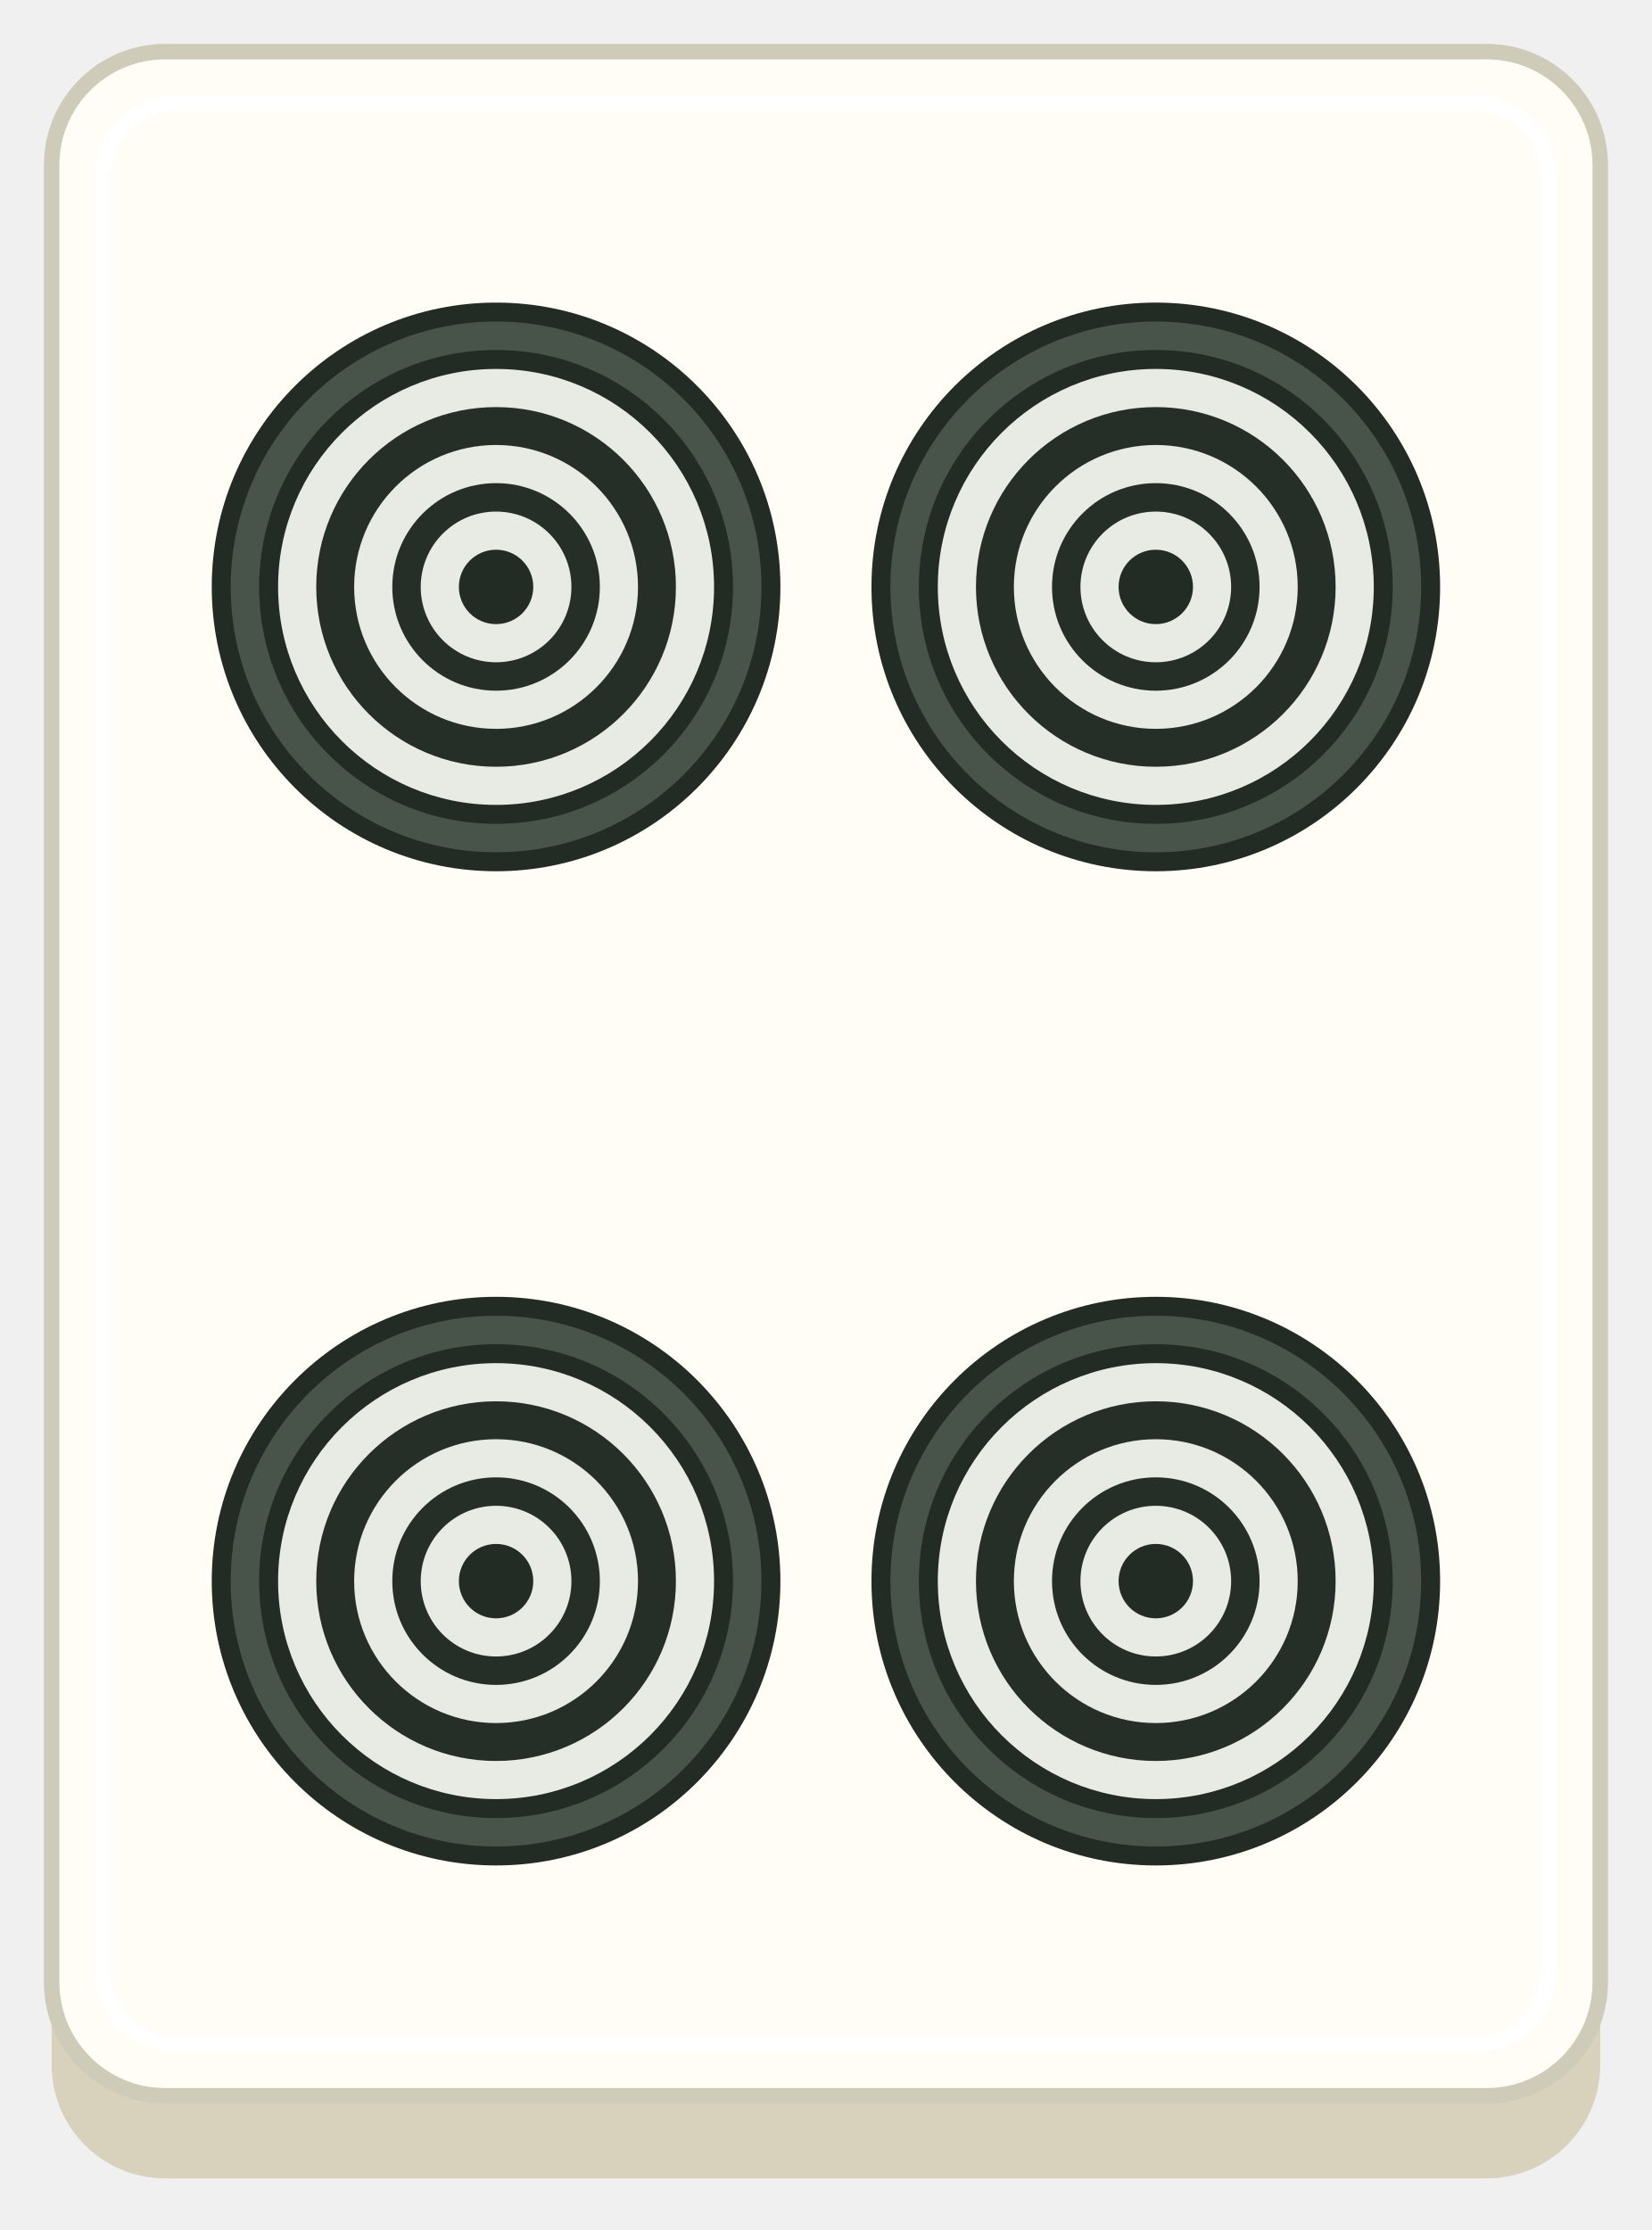
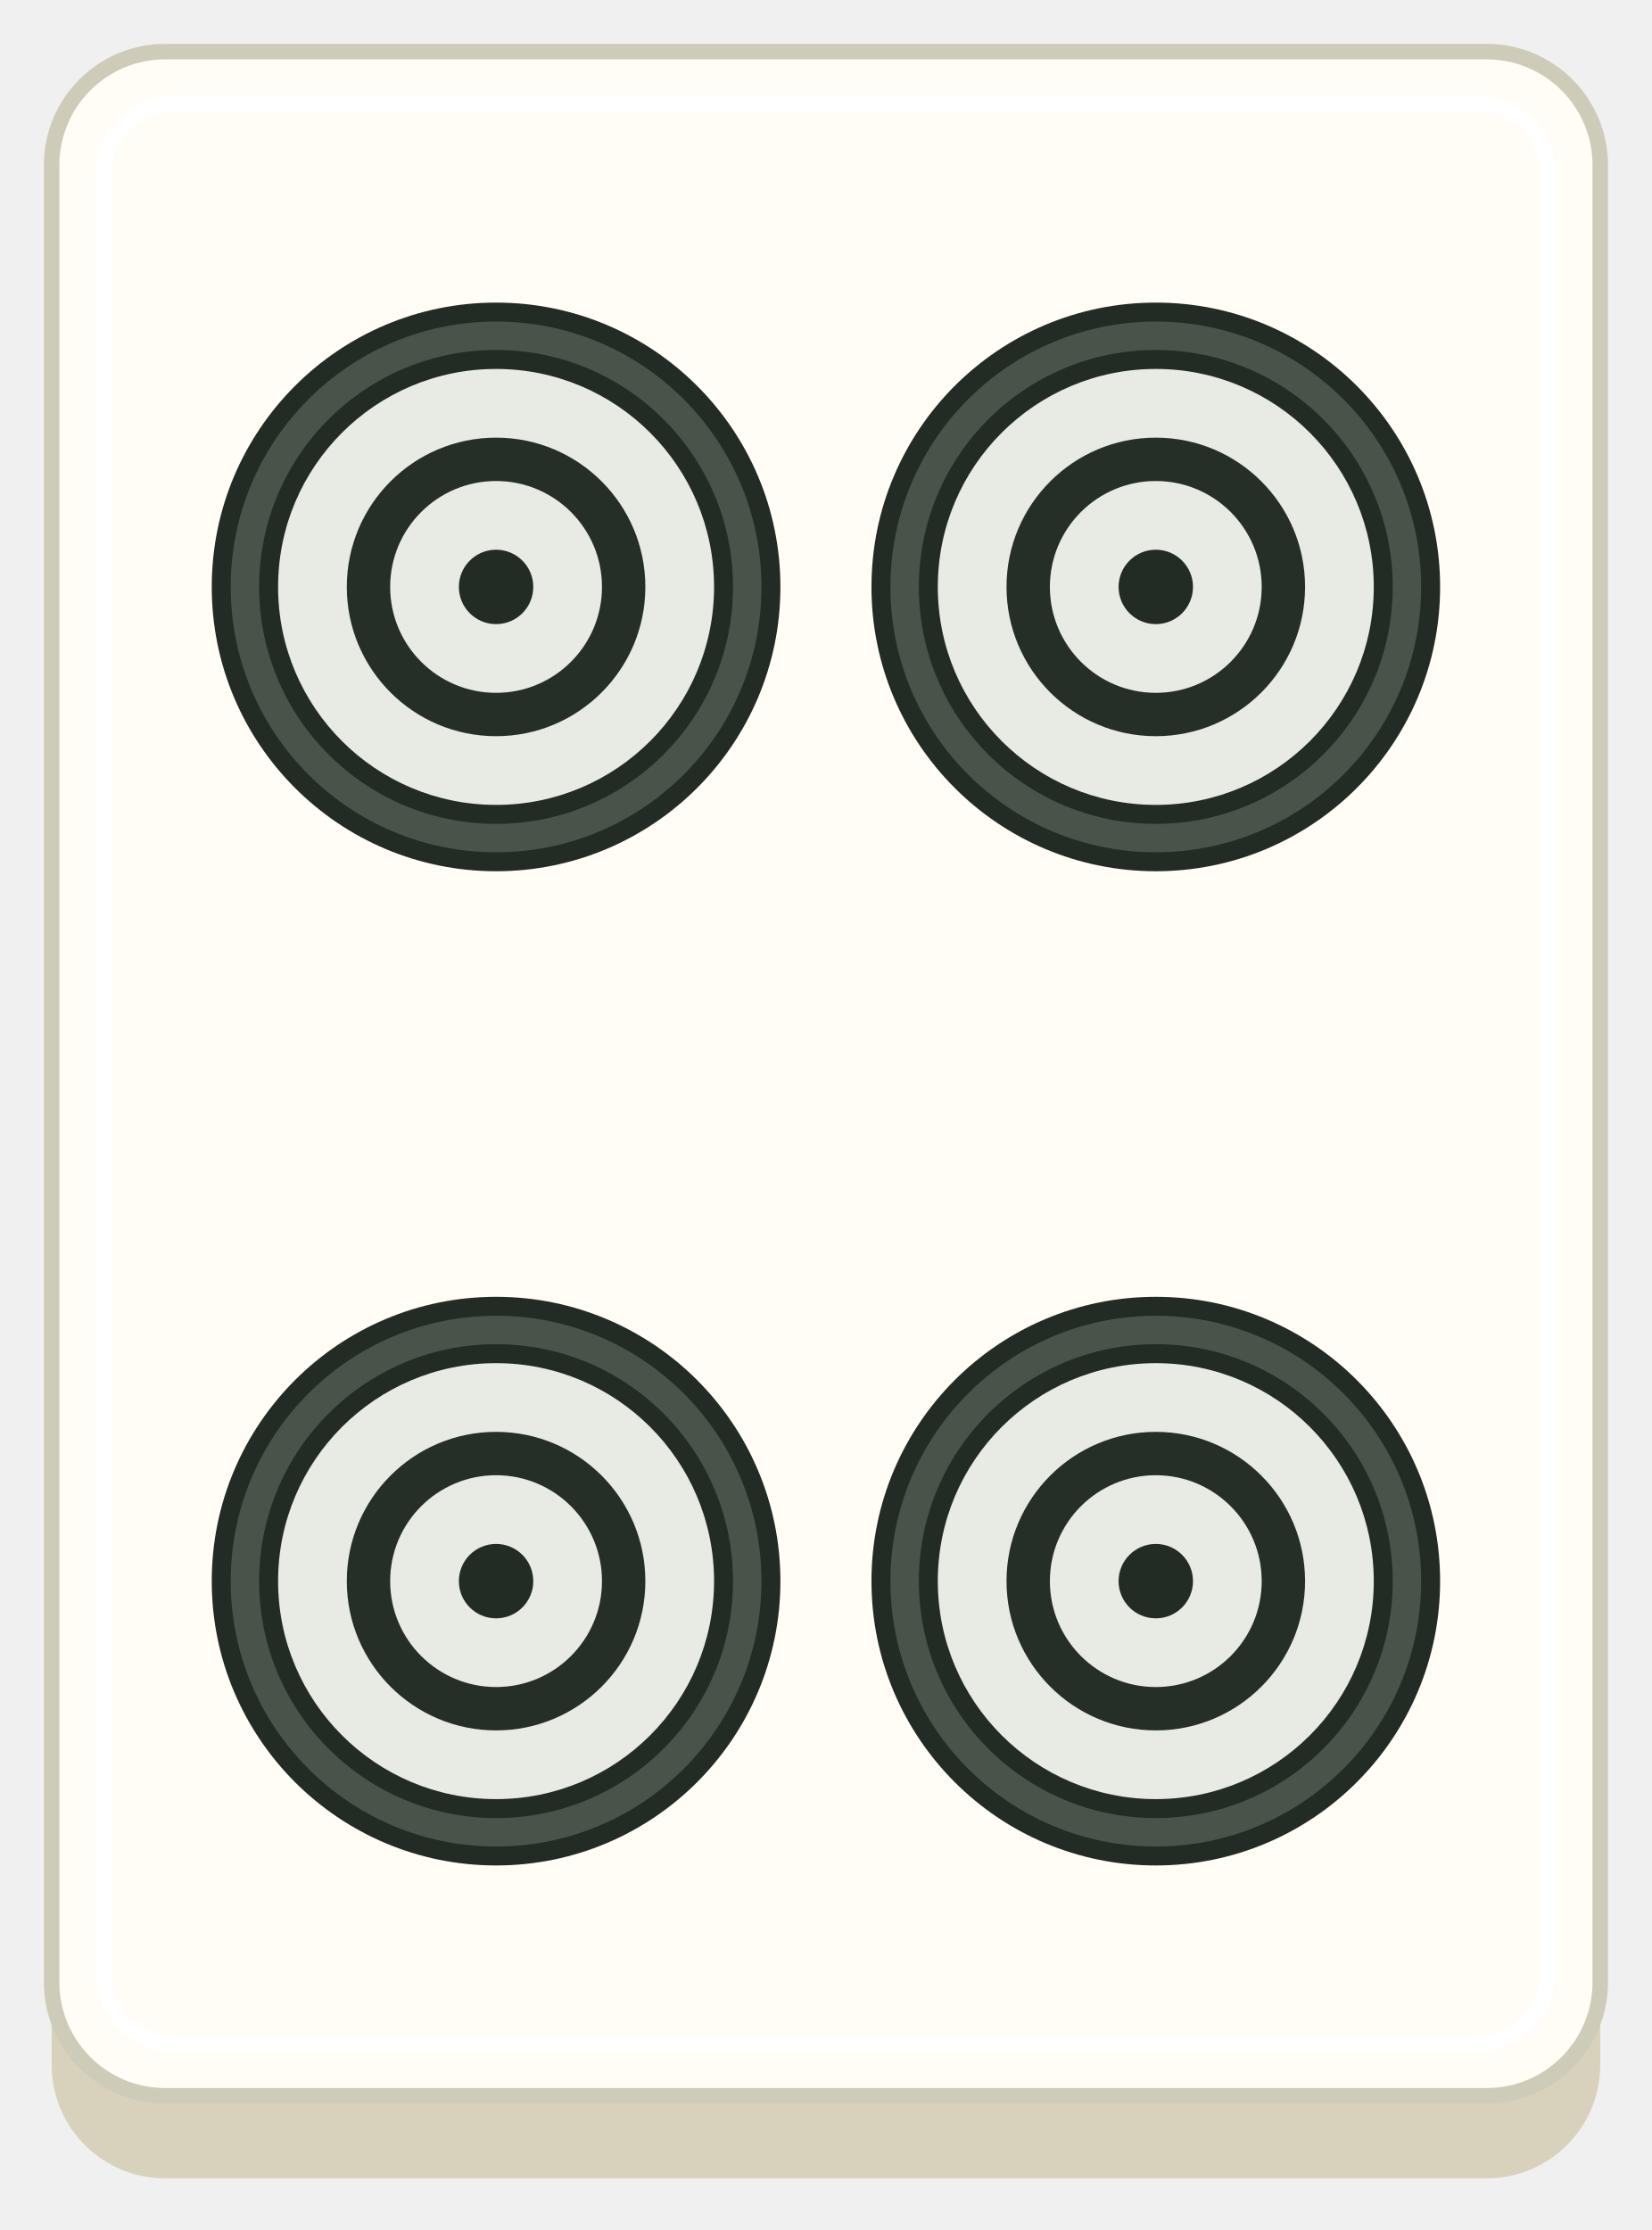
<svg xmlns="http://www.w3.org/2000/svg" viewBox="0 0 160 216" width="160" height="216" data-suit="tong" data-rank="4" role="img" aria-label="四筒">
  <rect x="5" y="13" width="150" height="198" rx="11" fill="#d8d2bc" />
  <rect x="5" y="5" width="150" height="198" rx="11" fill="#fffdf5" stroke="#cecbb9" stroke-width="1.5" />
  <rect x="10" y="10" width="140" height="188" rx="7" fill="none" stroke="#ffffff" stroke-width="1.5" />
  <g data-representation="supplied-concentric-layout" transform="translate(10.25 3.75) scale(.45)">
-     <g data-pip="1" transform="translate(84 118) scale(1.02)">
+     <g data-pip="1" data-ring-count="2" transform="translate(84 118) scale(1.02)">
      <circle r="60" fill="#222b24" />
      <circle r="56" fill="#48544a" />
      <circle r="50" fill="#222b24" />
      <circle r="46" fill="#e8eae4" />
-       <circle r="37.95" fill="#252f27" />
-       <circle r="29.95" fill="#e8eae4" />
-       <circle r="21.9" fill="#252f27" />
-       <circle r="15.9" fill="#e8eae4" />
+       <circle r="31.5" fill="#252f27" />
+       <circle r="22.35" fill="#e8eae4" />
      <circle r="7.85" fill="#222b24" />
    </g>
-     <g data-pip="2" transform="translate(226 118) scale(1.02)">
+     <g data-pip="2" data-ring-count="2" transform="translate(226 118) scale(1.02)">
      <circle r="60" fill="#222b24" />
      <circle r="56" fill="#48544a" />
      <circle r="50" fill="#222b24" />
      <circle r="46" fill="#e8eae4" />
-       <circle r="37.95" fill="#252f27" />
-       <circle r="29.95" fill="#e8eae4" />
-       <circle r="21.9" fill="#252f27" />
-       <circle r="15.9" fill="#e8eae4" />
+       <circle r="31.5" fill="#252f27" />
+       <circle r="22.35" fill="#e8eae4" />
      <circle r="7.85" fill="#222b24" />
    </g>
-     <g data-pip="3" transform="translate(84 332) scale(1.02)">
+     <g data-pip="3" data-ring-count="2" transform="translate(84 332) scale(1.02)">
      <circle r="60" fill="#222b24" />
      <circle r="56" fill="#48544a" />
      <circle r="50" fill="#222b24" />
      <circle r="46" fill="#e8eae4" />
-       <circle r="37.95" fill="#252f27" />
-       <circle r="29.95" fill="#e8eae4" />
-       <circle r="21.9" fill="#252f27" />
-       <circle r="15.9" fill="#e8eae4" />
+       <circle r="31.5" fill="#252f27" />
+       <circle r="22.35" fill="#e8eae4" />
      <circle r="7.85" fill="#222b24" />
    </g>
-     <g data-pip="4" transform="translate(226 332) scale(1.02)">
+     <g data-pip="4" data-ring-count="2" transform="translate(226 332) scale(1.02)">
      <circle r="60" fill="#222b24" />
      <circle r="56" fill="#48544a" />
      <circle r="50" fill="#222b24" />
      <circle r="46" fill="#e8eae4" />
-       <circle r="37.95" fill="#252f27" />
-       <circle r="29.95" fill="#e8eae4" />
-       <circle r="21.9" fill="#252f27" />
-       <circle r="15.9" fill="#e8eae4" />
+       <circle r="31.5" fill="#252f27" />
+       <circle r="22.35" fill="#e8eae4" />
      <circle r="7.85" fill="#222b24" />
    </g>
  </g>
</svg>
